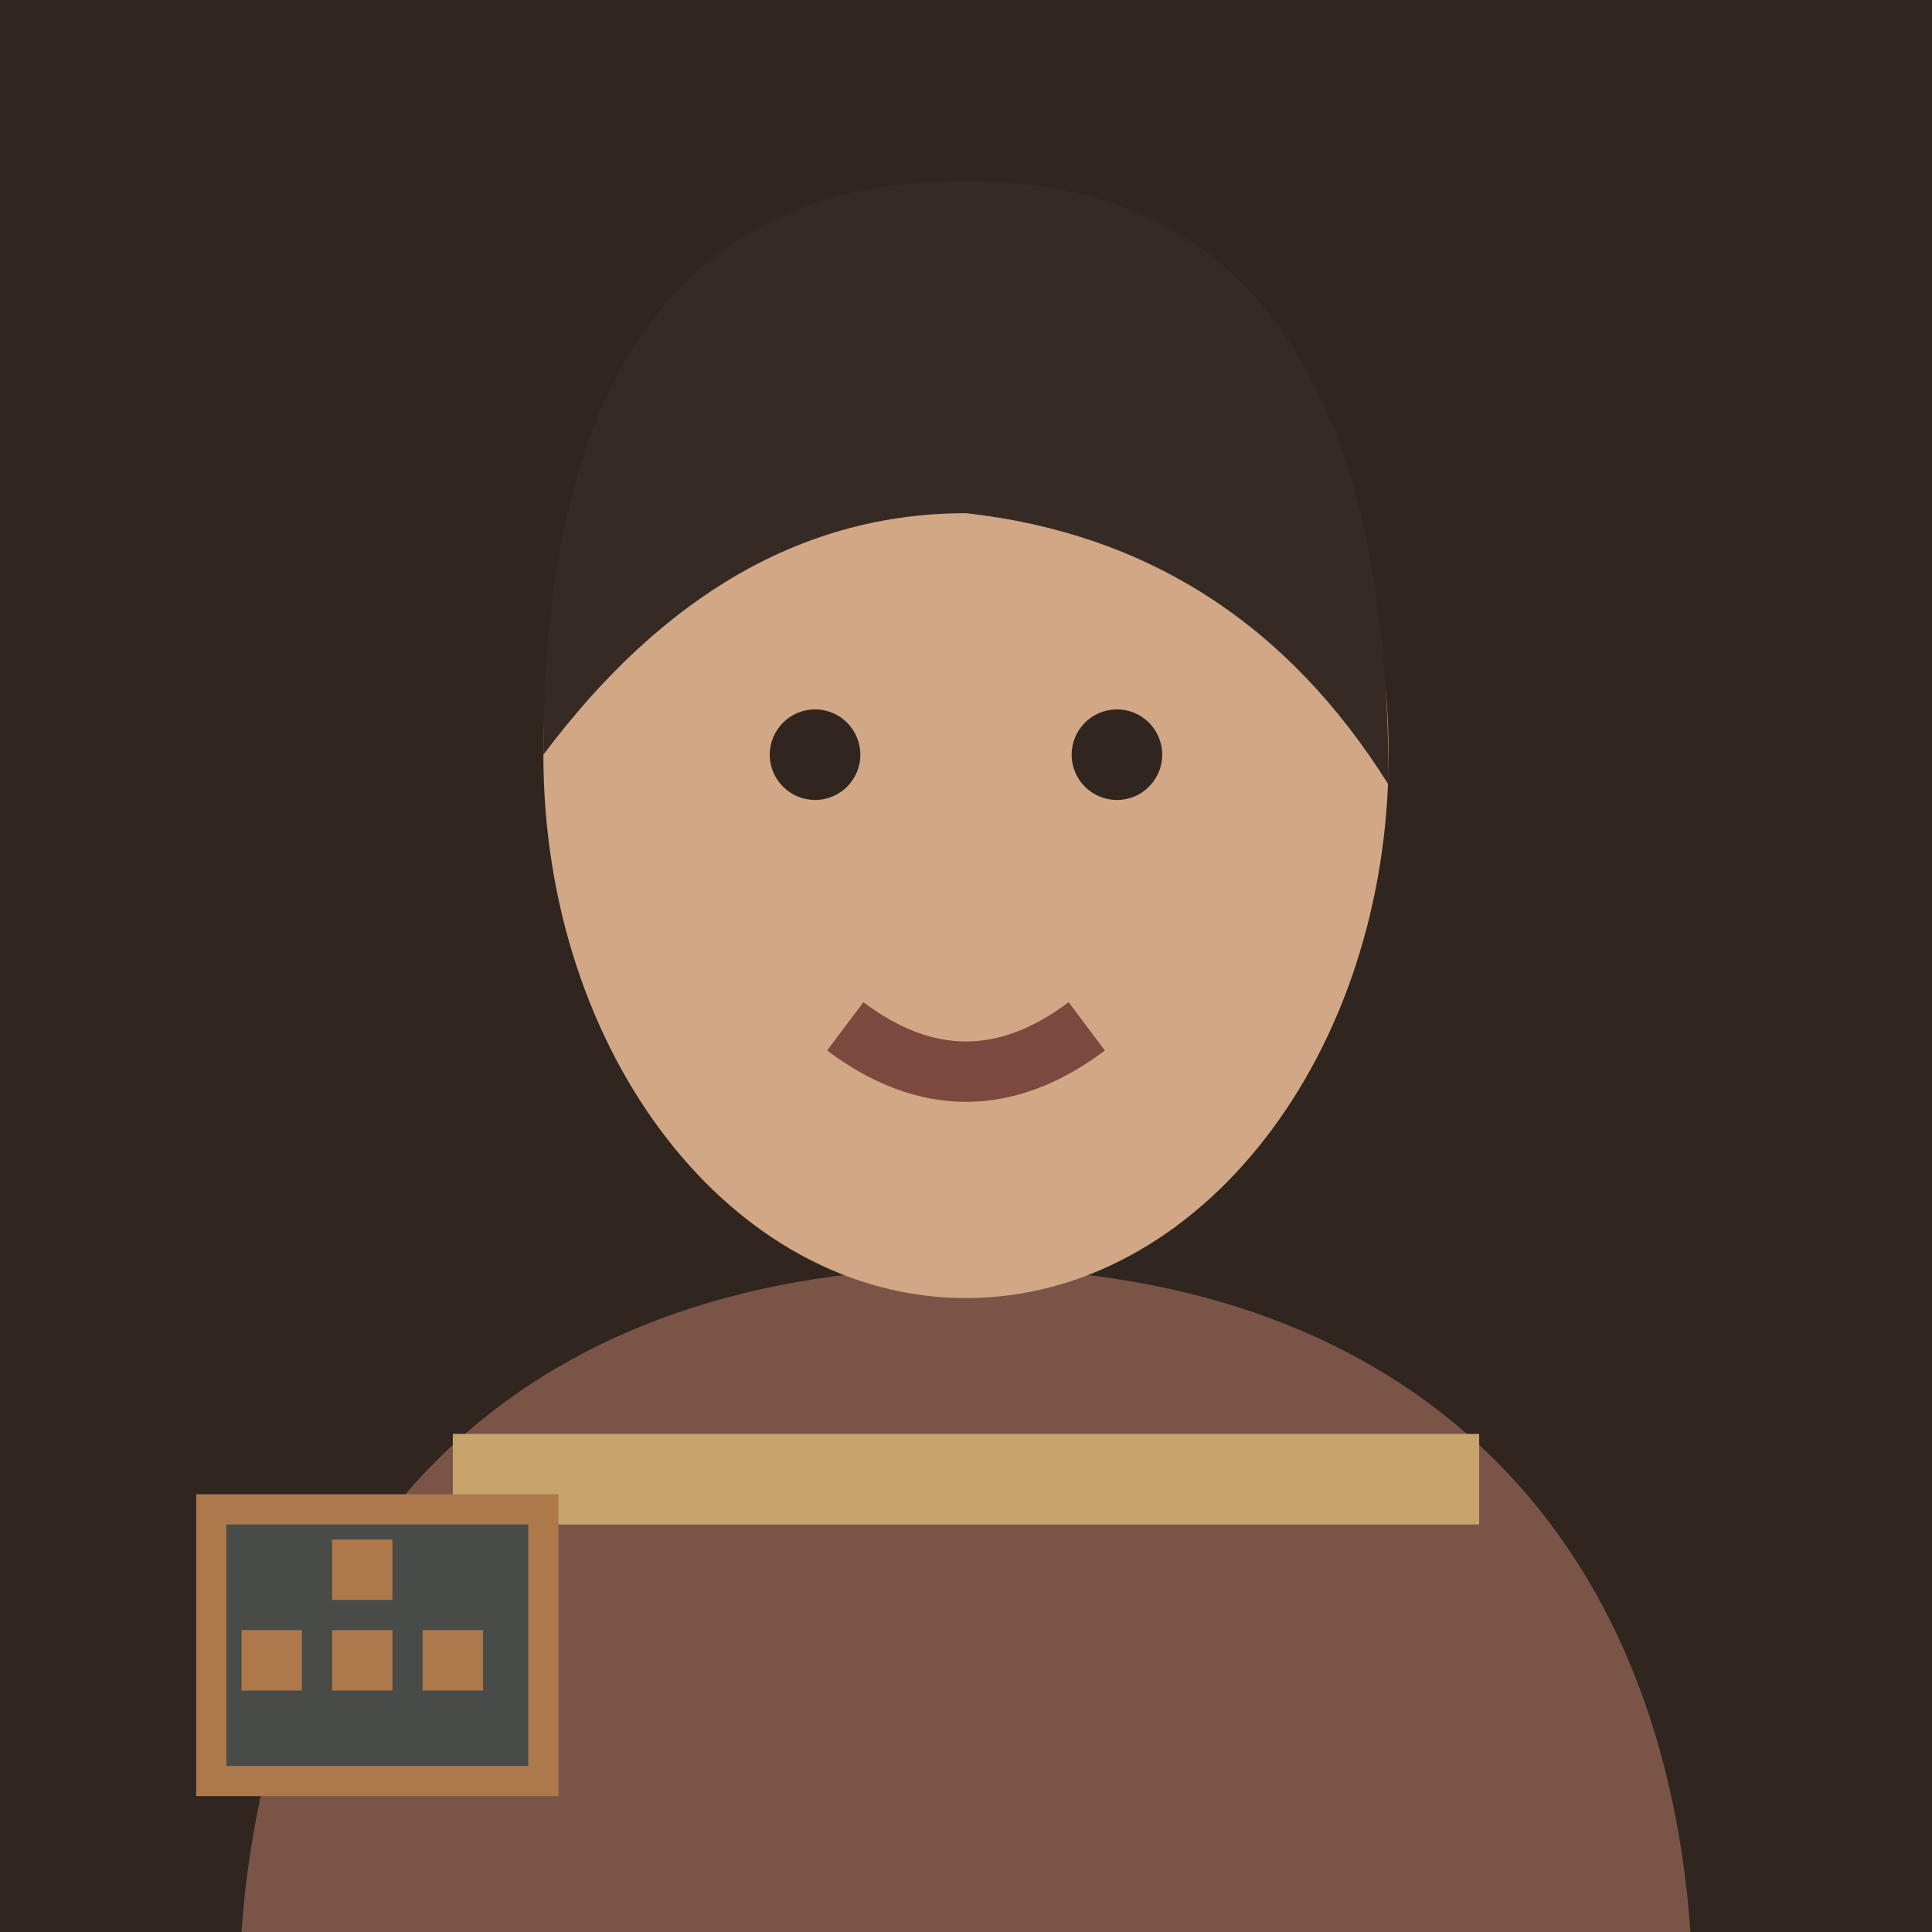
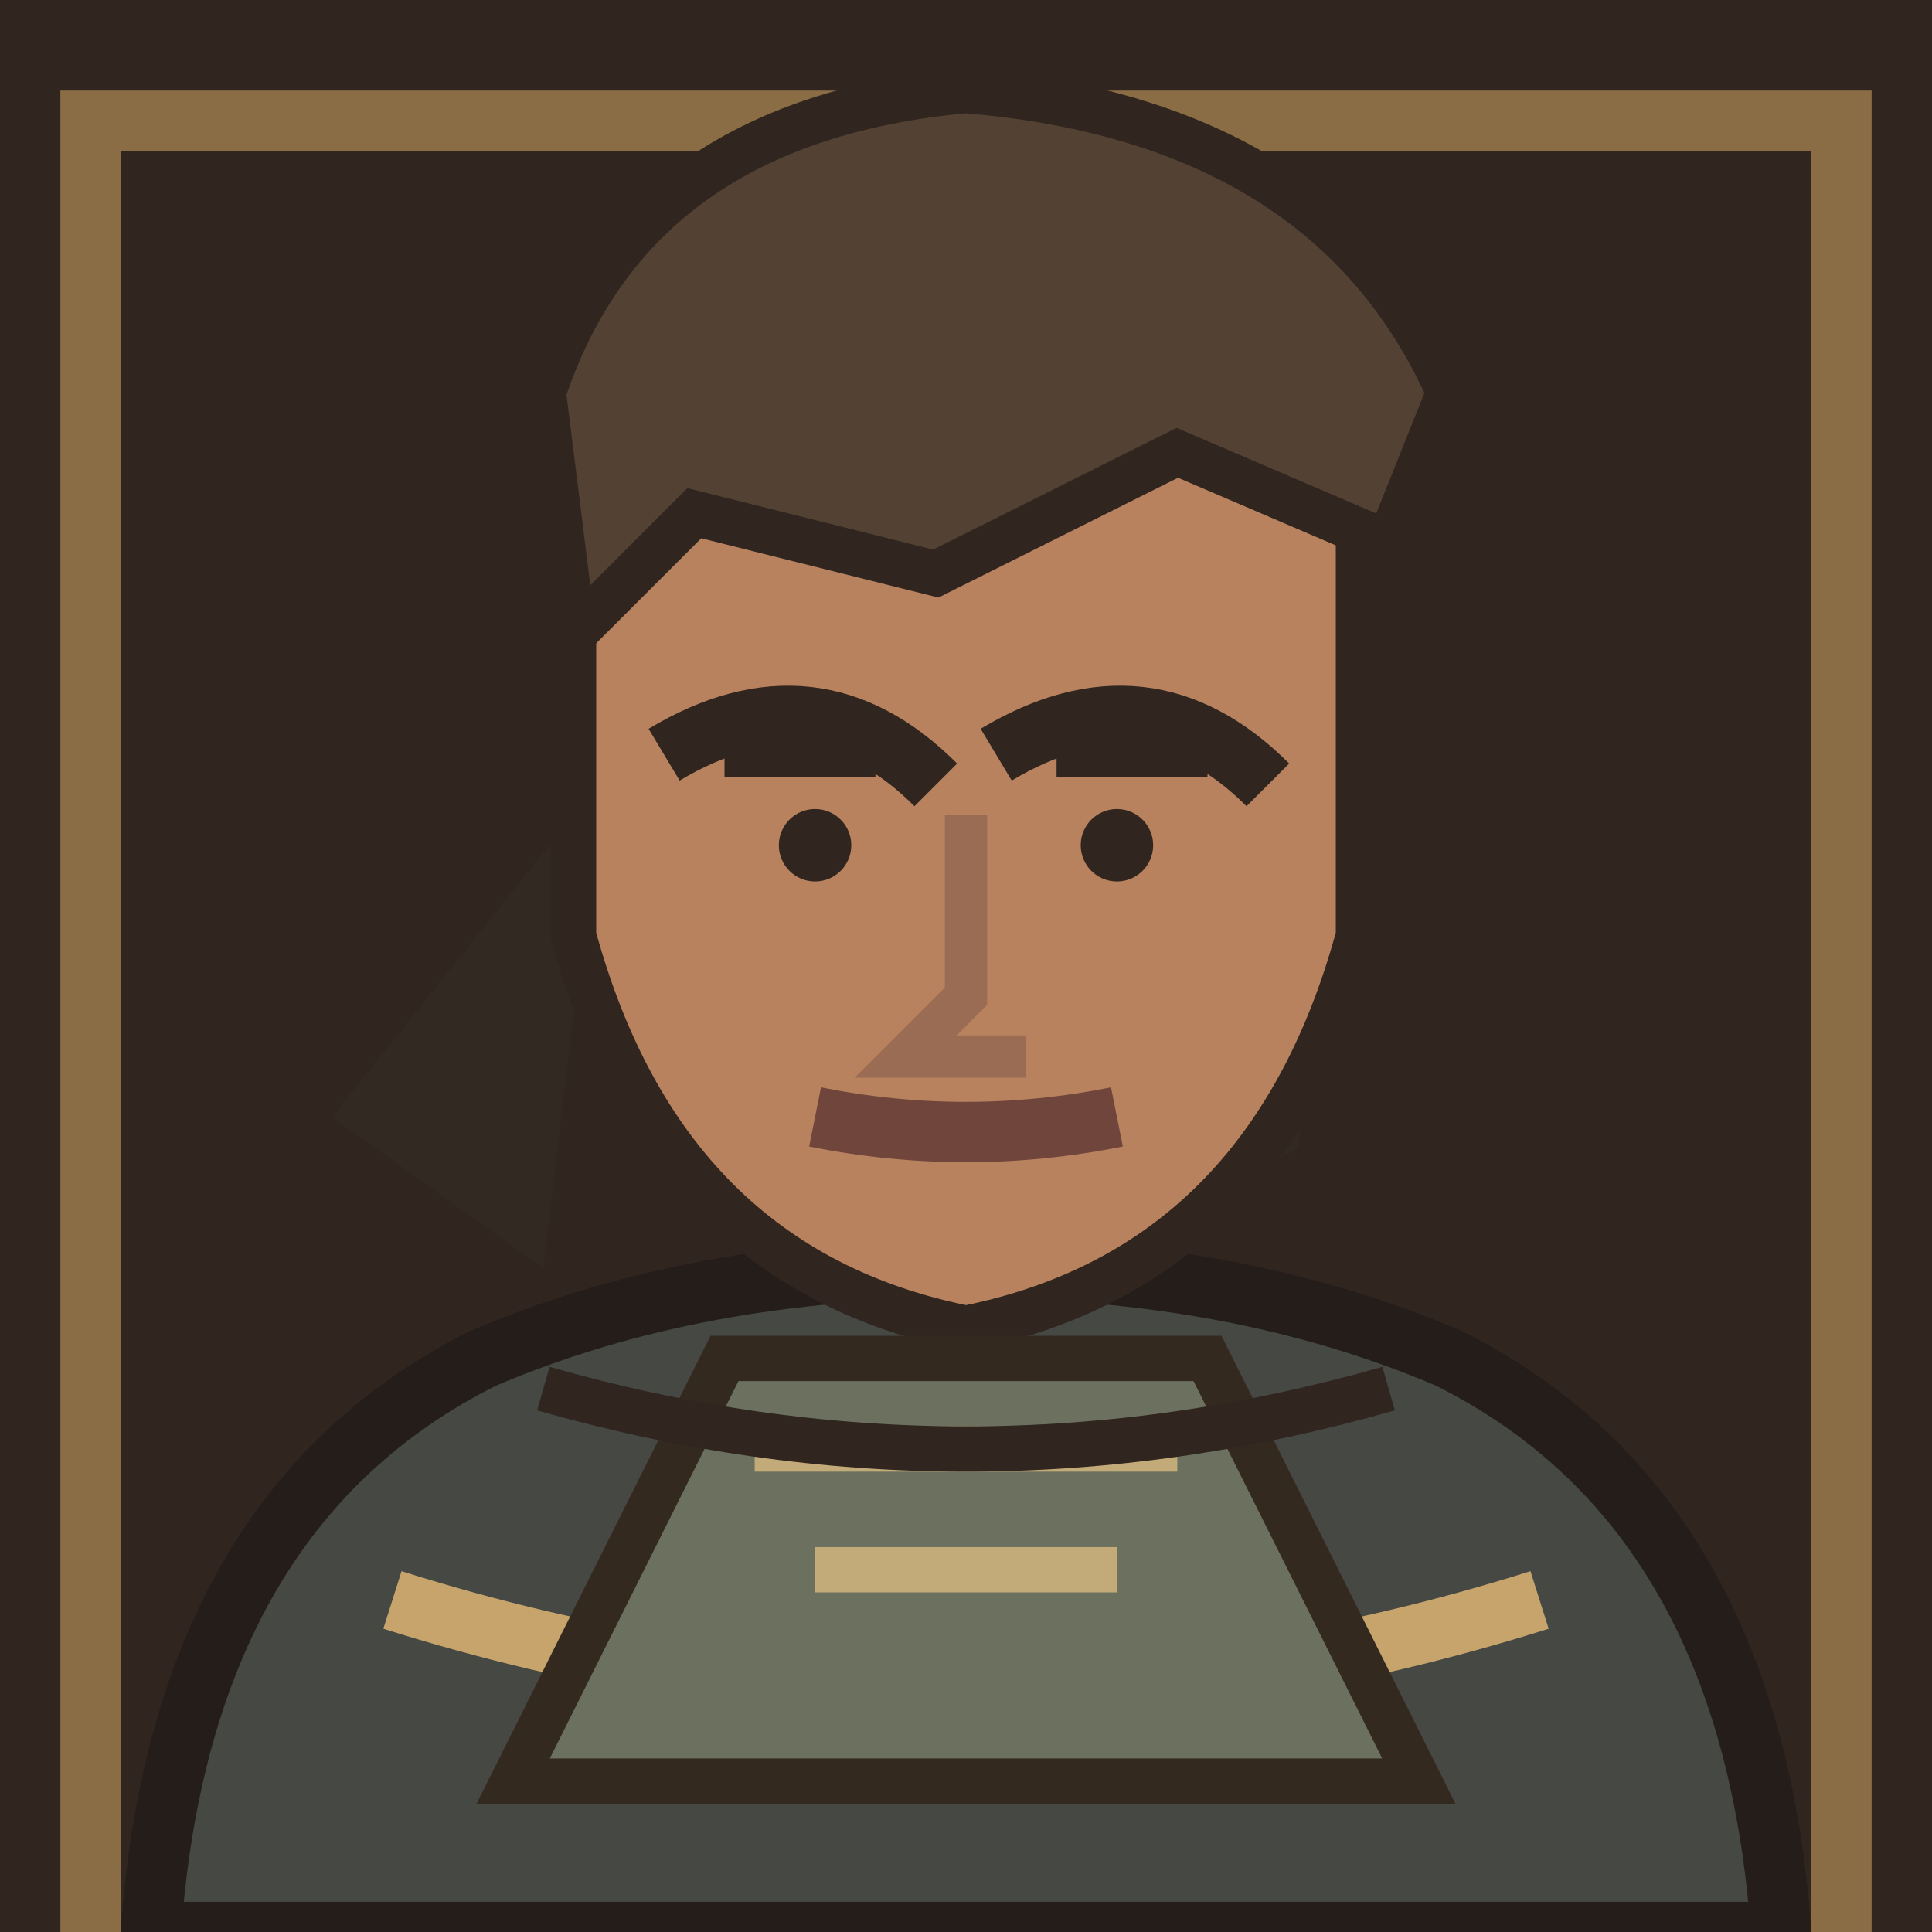
- <svg xmlns="http://www.w3.org/2000/svg" viewBox="0 0 64 64" width="64" height="64">
+ <svg xmlns="http://www.w3.org/2000/svg" viewBox="0 0 64 64" width="64" height="64" role="img" aria-label="루카의 창작 초상">
  <rect width="64" height="64" fill="#30251f" />
-   <path d="M8 64c1-14 10-22 24-22s23 8 24 22" fill="#7a5547" />
-   <ellipse cx="32" cy="25" rx="14" ry="18" fill="#d1a786" />
-   <path d="M18 25q0-19 14-19t14 20q-5-8-14-9-8 0-14 8" fill="#362a24" />
-   <circle cx="27" cy="25" r="1.5" fill="#30251f" />
-   <circle cx="37" cy="25" r="1.5" fill="#30251f" />
-   <path d="M28 34q4 3 8 0" fill="none" stroke="#7d483d" stroke-width="2" />
-   <path d="M15 49h34" stroke="#c6a46c" stroke-width="3" />
-   <g aria-label="강가와 안뜰 사이에서 물을 나르는 노동자">
-     <path d="M7 50h11v9H7z" fill="#484b48" stroke="#ad794b" stroke-width="1" />
-     <rect x="11" y="51" width="2" height="2" fill="#ad794b" />
-     <rect x="8" y="54" width="2" height="2" fill="#ad794b" />
-     <rect x="11" y="54" width="2" height="2" fill="#ad794b" />
-     <rect x="14" y="54" width="2" height="2" fill="#ad794b" />
+   <path d="M3 64V4h58v60" fill="none" stroke="#8a6d45" stroke-width="2" />
+   <path d="M5 64q1-14 11-19 7-3 16-3t16 3q10 5 11 19z" fill="#454843" stroke="#241d19" stroke-width="2" />
+   <path d="M13 53q19 6 38 0" fill="none" stroke="#c6a46c" stroke-width="2" />
+   <path d="M19 27q-2-17 10-20 12-4 17 9l-3 22-8 5-2-19-13 1-2 17-7-5z" fill="#332923" />
+   <path d="M19 18Q20 9 32 9Q44 9 45 18L45 31Q42 42 32 44Q22 42 19 31Z" fill="#b9825e" stroke="#30251f" stroke-width="1.5" />
+   <path d="M22 25q5-3 9 1m2-1q5-3 9 1" fill="none" stroke="#30251f" stroke-width="2" />
+   <circle cx="27" cy="28" r="1.2" fill="#30251f" />
+   <circle cx="37" cy="28" r="1.2" fill="#30251f" />
+   <path d="M32 27v6l-2 2h4" fill="none" stroke="#9a6c54" stroke-width="1.4" />
+   <path d="M27 37q5 1 10 0" stroke="#70463c" stroke-width="2" />
+   <path d="M24 25h5m6 0h5" stroke="#30251f" stroke-width="1.5" />
+   <g fill="#332923" stroke="#30251f" stroke-width="1">
+     <path d="M18 13q3-9 14-10 12 1 16 10l-2 5-7-3-8 4-8-2-4 4z" fill="#534233" stroke="#30251f" stroke-width="1.5" />
  </g>
+   <path d="M24 45h16l7 14H17z" fill="#6b715e" stroke="#33291f" stroke-width="1.5" />
+   <path d="M25 48h14m-12 4h10" stroke="#c3aa79" stroke-width="1.5" />
+   <path d="M18 46q14 4 28 0" fill="none" stroke="#30251f" stroke-width="1.5" />
</svg>
